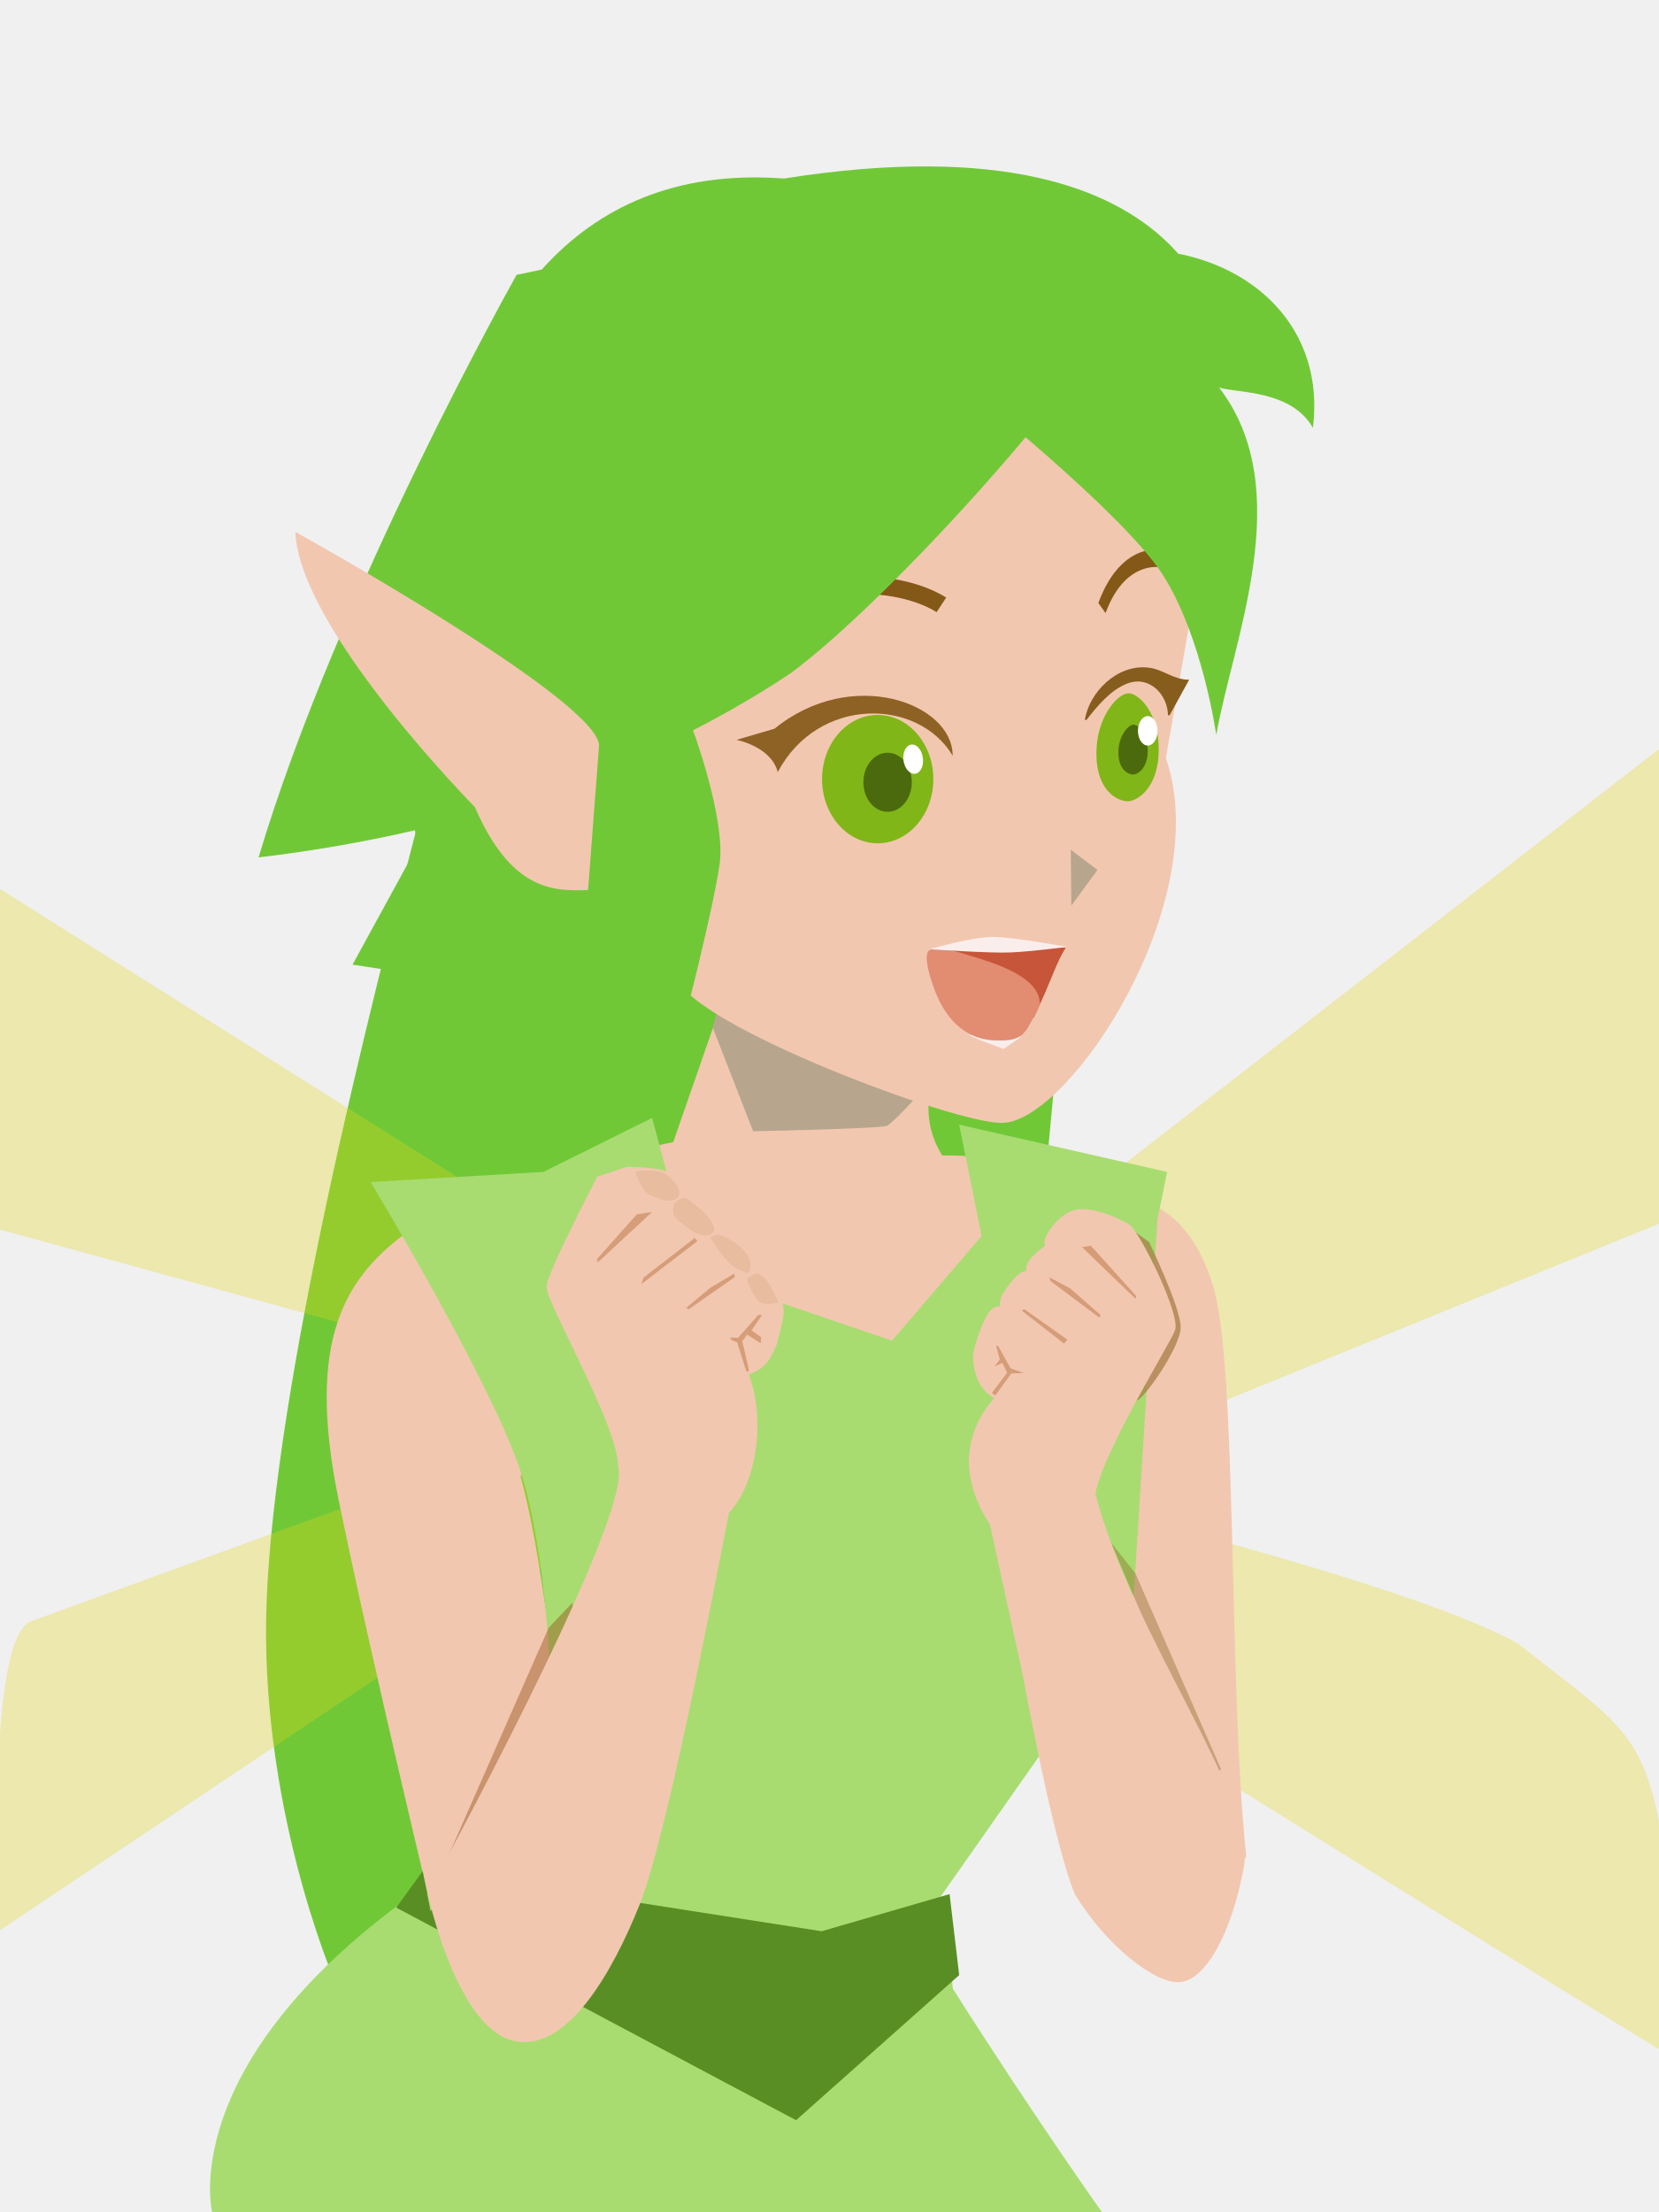
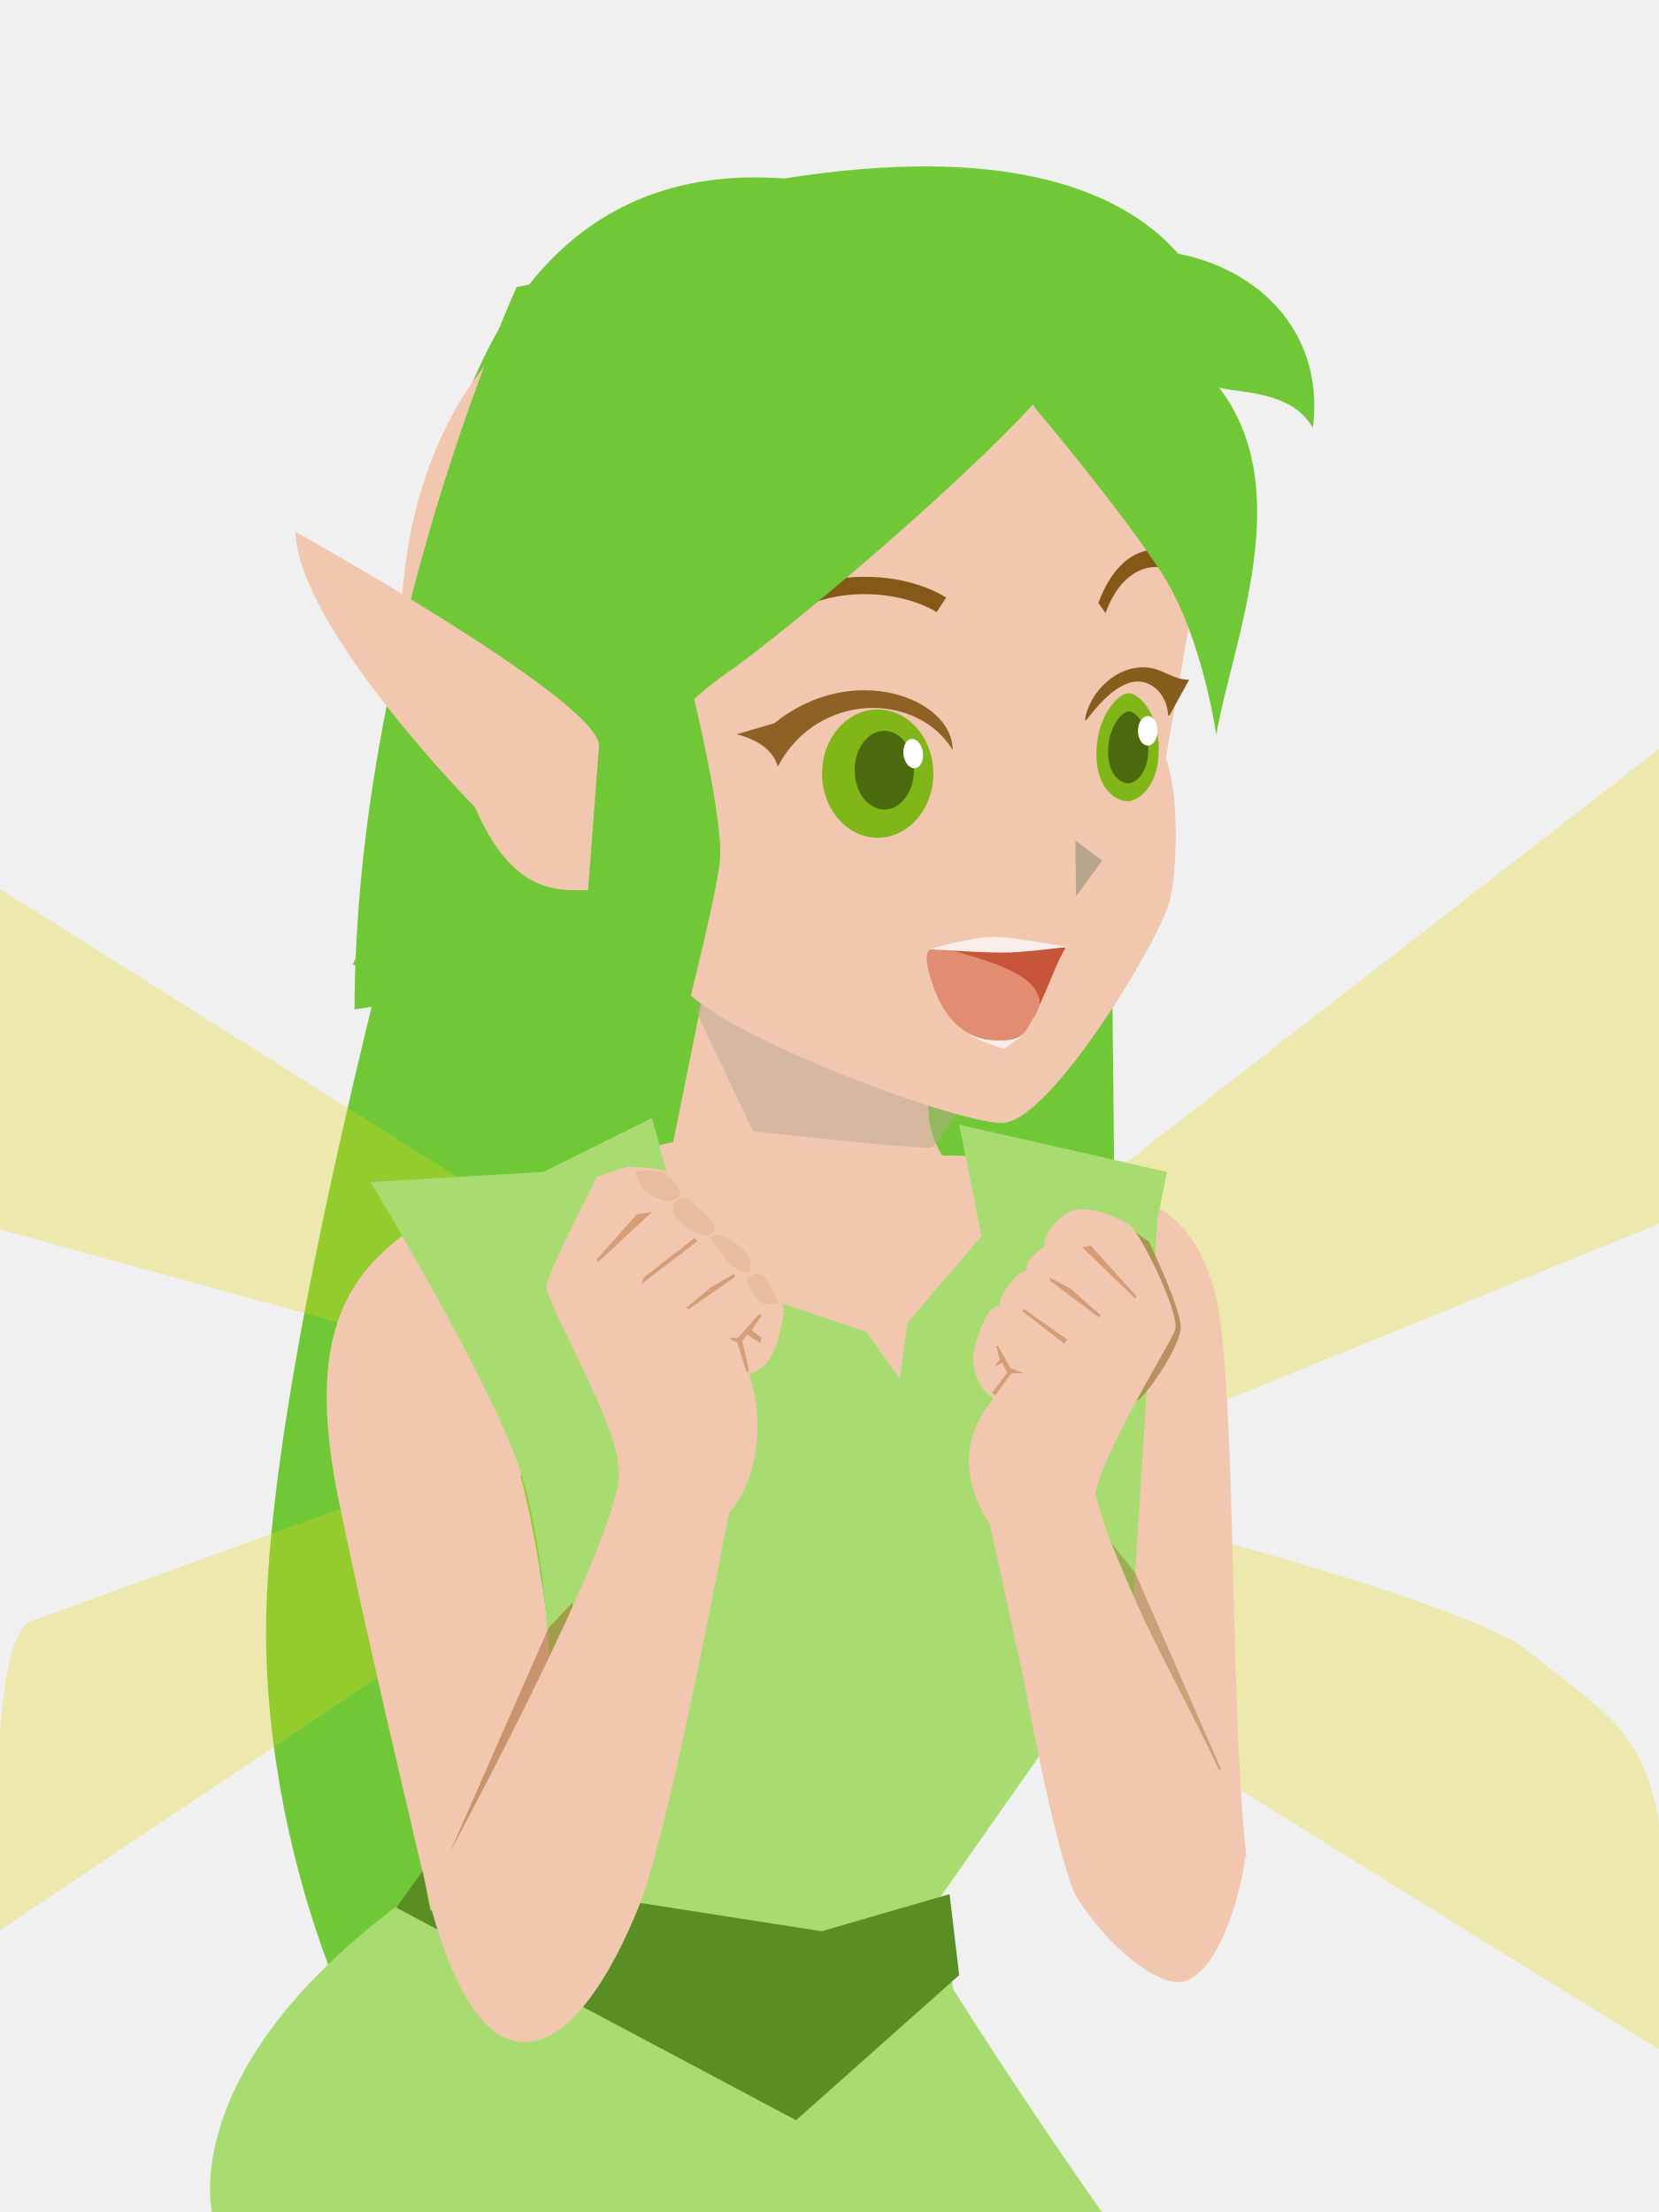
<svg xmlns="http://www.w3.org/2000/svg" width="600" height="800" version="1.1" viewBox="0 0 159 212" id="svg29">
  <defs id="defs29" />
-   <path d="m75 17.1c-41.3-2.96-35.2 62.8-35.2 62.8-6.3 24.2-14.5 58.4-14.3 77.2s7.01 33.8 7.01 33.8l30.5-9.49 23.5 10.5 13.7-79.1 5.93-63.5 11.1-15.1s-0.366-23.7-42.1-17.1z" fill="#71c837" id="path1" />
+   <path d="M 75,17.1 C 33.7,14.14 39.8,79.9 39.8,79.9 c -6.3,24.2 -14.5,58.4 -14.3,77.2 0.2,18.8 7.01,33.8 7.01,33.8 l 30.5,-9.49 23.5,10.5 20.286,-78.368 L 106.14,49.31 l 11.1,-15.1 c 0,0 -0.366,-23.7 -42.1,-17.1 z" fill="#71c837" id="path1" />
  <path d="m 64.147,145.445 8.689,6.93 L 159,117.28 V 71.788 L 64.168,145.389 Z" id="path2" style="fill:#e1d31c;fill-opacity:0.312;stroke-width:0.265" />
  <path d="m 74.319,137.066 3.127,8.588 c 0,0 62.469,39.145 81.554,50.741 v -21.832 c -1.745,-8.759 -4.327,-9.788 -13.576,-17.081 -14.079,-7.79 -71.261,-20.435 -71.261,-20.435 z" id="path3" style="fill:#e1d31c;fill-opacity:0.312;stroke-width:0.265" />
  <path id="path4" style="fill:#e1d31c;fill-opacity:0.312;stroke-width:0.265" d="M 65.191 132.346 L 65.092 132.805 L 65.382 132.699 L 65.191 132.346 z M 65.092 132.805 L 3.133 155.324 C 1.254 155.822 0.376 160.662 0 166.293 L 0 184.993 L 62.905 142.903 L 65.092 132.805 z " />
  <path d="M 64.865,126.063 0,85.2 v 32.645 l 54.573,14.963 10.279,-6.771 z" fill="#e1d31c" fill-opacity="0.312" stroke-width="0.265" id="path6" />
-   <path style="fill:#f2c7b0;fill-opacity:1;stroke:none;stroke-width:0.119;stroke-dasharray:none" d="m 119.446,177.938 c -1.766,-16.583 -0.792,-47.272 -3.231,-54.859 -2.439,-7.588 -6.622,-7.9 -9.518,-9.178 -2.896,-1.278 -10.484,-3.265 -16.389,-3.159 -2.383,-3.782 -0.83,-7.4 -0.83,-7.4 L 70.164,93.237 64.522,109.464 c 0,0 -18.404,3.691 -24.971,8.257 -6.567,4.567 -10.237,10.672 -7.108,25.981 3.129,15.309 9.356,41.157 9.356,41.157 l 12.308,-14.878 c 0,0 -1.657,-19.363 -4.228,-28.514 5.666,-5.778 28.868,-4.891 28.868,-4.891 l 31.25,-4.102 -3.513,23.364 0.562,24.014 c 0,0 8.205,5.463 12.4,-1.914 z" id="path35696-3" />
-   <path style="fill:#a8dc71;fill-opacity:1;stroke:none;stroke-width:0.119;stroke-dasharray:none" d="m 91.928,107.791 2.146,10.673 -8.583,10.026 -19.006,-6.469 -3.985,-14.878 -10.422,5.175 -16.553,0.97 c 0,0 11.614,19.277 14.326,27.632 2.712,8.355 2.966,21.721 2.966,21.721 0,0 -3.715,11.3 -8.196,17.43 -1.983,2.713 -4.77,0.231 -6.337,2.431 C 16.927,198.41 20.329,212 20.329,212 h 85.272 c 0,0 -6.658,-9.377 -14.286,-21.41 -0.415,-5.238 -1.226,-8.733 -1.226,-8.733 l 18.393,-26.198 2.452,-38.812 0.92,-4.528 z" id="path35702-1" />
+   <path style="fill:#f2c7b0;fill-opacity:1;stroke:none;stroke-width:0.119;stroke-dasharray:none" d="m 119.446,177.938 c -1.766,-16.583 -0.792,-47.272 -3.231,-54.859 -2.439,-7.588 -6.622,-7.9 -9.518,-9.178 -2.896,-1.278 -10.484,-3.265 -16.389,-3.159 -2.383,-3.782 -0.83,-7.4 -0.83,-7.4 L 67.798,93.237 64.522,109.464 c 0,0 -18.404,3.691 -24.971,8.257 -6.567,4.567 -10.237,10.672 -7.108,25.981 3.129,15.309 9.356,41.157 9.356,41.157 l 12.308,-14.878 c 0,0 -1.657,-19.363 -4.228,-28.514 5.666,-5.778 28.868,-4.891 28.868,-4.891 l 31.25,-4.102 -3.513,23.364 0.562,24.014 c 0,0 8.205,5.463 12.4,-1.914 z" id="path35696-3" />
+   <path style="fill:#a8dc71;fill-opacity:1;stroke:none;stroke-width:0.119;stroke-dasharray:none" d="m 91.928,107.791 2.146,10.673 -7.078,8.268 -0.774,5.417 -3.189,-4.495 -16.548,-5.632 -3.985,-14.878 -10.422,5.175 -16.553,0.97 c 0,0 11.614,19.277 14.326,27.632 2.712,8.355 2.966,21.721 2.966,21.721 0,0 -3.715,11.3 -8.196,17.43 -1.983,2.713 -4.77,0.231 -6.337,2.431 C 16.927,198.41 20.329,212 20.329,212 h 85.272 c 0,0 -6.658,-9.377 -14.286,-21.41 -0.415,-5.238 -1.226,-8.733 -1.226,-8.733 l 18.393,-26.198 2.452,-38.812 0.92,-4.528 z" id="path35702-1" />
  <path style="fill:#598e24;fill-opacity:1;stroke:none;stroke-width:0.119;stroke-dasharray:none" d="m 91.009,181.534 0.92,7.762 -15.634,13.908 -38.318,-20.376 2.531,-3.503 0.756,3.83 3.374,-3.381 34.109,5.318 z" id="path35703-8" />
  <path style="fill:#a57b43;fill-opacity:0.716;stroke:none;stroke-width:0.119;stroke-dasharray:none;stroke-opacity:1" d="m 108.336,117.743 1.964,4.355 2.005,5.031 -2.709,5.203 c 0,0 -1.559,1.721 -0.687,1.904 0.551,0.116 4.251,-5.105 4.25,-7.028 -4.3e-4,-1.923 -3.032,-8.175 -3.032,-8.175 z" id="path35704" />
  <path style="fill:#8d6a2a;fill-opacity:0.41;stroke:none;stroke-width:0.119;stroke-dasharray:none;stroke-opacity:0.526" d="m 106.47,147.817 2.357,2.992 8.2,18.759 c 0,0 -1.073,0.809 -1.303,0.162 -0.23,-0.647 -9.254,-21.912 -9.254,-21.912 z" id="path35705" />
  <path style="fill:#f2c7b0;fill-opacity:1;stroke:none;stroke-width:0.119;stroke-dasharray:none;stroke-opacity:1" d="m 95.279,133.996 c -3.875,4.457 -2.369,9.154 -0.404,12.109 1.063,4.831 3.168,14.535 3.168,14.535 0,0 2.908,16.024 4.985,20.926 2.999,4.902 7.607,8.541 10.025,8.405 2.418,-0.137 4.993,-4.547 6.178,-11.149 1.185,-6.602 -10.74,-22.077 -14.252,-35.677 0.878,-4.338 7.126,-14.261 7.641,-15.666 0.514,-1.405 -2.942,-8.559 -4.22,-9.982 -0.723,-0.574 -3.999,-2.088 -5.613,-1.473 -1.614,0.615 -3.053,2.802 -2.598,3.337 -0.915,0.717 -2.009,1.537 -1.817,2.465 -0.939,-0.103 -2.365,2.356 -2.365,2.356 0,0 -0.274,0.606 -0.151,1.057 -0.327,-0.125 -0.612,0.086 -0.739,0.182 -0.807,0.561 -1.873,3.836 -1.862,4.571 -0.017,1.169 0.413,3.123 2.024,4.006 z" id="path35690-9" />
  <path style="fill:#f2c7b0;fill-opacity:1;stroke:none;stroke-width:0.119;stroke-dasharray:none" d="M 95.441,129.022 Z" id="path35691-1" />
  <path style="fill:#d59c78;fill-opacity:1;stroke:none;stroke-width:0.119;stroke-dasharray:none" d="m 96.85,131.138 1.273,0.457 -1.192,0.029 -1.544,2.115 -0.325,-0.229 1.463,-1.944 -0.461,-0.943 -0.759,0.343 0.515,-0.658 -0.352,-1.344 0.19,0.029 z" id="path35692-2" />
  <path style="fill:#d59c78;fill-opacity:1;stroke:none;stroke-width:0.119;stroke-dasharray:none" d="m 97.934,125.62 0.244,-0.143 4.118,2.916 -0.325,0.372 z" id="path35693-7" />
  <path style="fill:#d59c78;fill-opacity:1;stroke:none;stroke-width:0.119;stroke-dasharray:none" d="m 100.562,122.418 0.135,0.372 4.66,3.488 0.135,-0.229 -2.926,-2.573 z" id="path35694-0" />
  <path style="fill:#d59c78;fill-opacity:1;stroke:none;stroke-width:0.119;stroke-dasharray:none" d="m 108.826,124.477 -5.121,-4.946 0.84,-0.143 4.362,4.831 z" id="path35695-9" />
  <path style="fill:#975520;fill-opacity:0.459;stroke:none;stroke-width:0.119;stroke-dasharray:none;stroke-opacity:0.526" d="m 54.864,153.601 -2.276,2.401 -9.863,22.413 12.464,-21.384 z" id="path35706" />
  <path style="fill:#f2c7b0;fill-opacity:1;stroke:none;stroke-width:0.119;stroke-dasharray:none;stroke-opacity:0.526" d="m 48.947,195.517 c 5.316,1.579 9.854,-6.707 12.355,-12.979 2.501,-6.271 6.844,-28.652 8.562,-37.564 2.585,-2.68 3.576,-8.783 1.897,-13.265 1.951,-0.594 2.268,-2.07 2.709,-2.916 0.412,-1.834 0.902,-2.899 0.46,-4.19 -0.442,-1.292 -1.316,-3.363 -2.444,-3.148 0.079,-0.896 -1.919,-3.723 -3.651,-3.536 0.05,-1.309 -2.279,-3.43 -3.343,-3.295 0.124,-0.957 -0.787,-1.787 -1.188,-2.156 -0.918,-0.652 -4.236,-0.635 -4.236,-0.635 l -2.831,0.951 c 0,0 -4.692,8.988 -4.85,10.463 -0.158,1.475 6.776,13.176 6.855,17.267 1.551,4.738 -18.193,40.939 -18.262,40.909 0,0 2.649,12.514 7.966,14.094 z" id="path35697-6" />
  <path style="fill:#b8713e;fill-opacity:0.485;stroke:none;stroke-width:0.119;stroke-dasharray:none" d="m 61.464,123.076 0.217,-0.629 4.904,-3.802 0.244,0.314 z" id="path35698-0" />
  <path style="fill:#b8713e;fill-opacity:0.485;stroke:none;stroke-width:0.119;stroke-dasharray:none" d="m 65.745,125.363 2.33,-1.944 2.276,-1.344 0.081,0.314 -4.416,3.087 z" id="path35699-6" />
  <path style="fill:#b8713e;fill-opacity:0.485;stroke:none;stroke-width:0.119;stroke-dasharray:none" d="m 62.494,116.158 -5.202,4.831 -0.081,-0.314 3.82,-4.288 z" id="path35700-2" />
  <path style="fill:#b8713e;fill-opacity:0.485;stroke:none;stroke-width:0.119;stroke-dasharray:none" d="m 72.682,126.02 -1.951,2.201 -0.732,-0.029 0.081,0.229 0.569,0.229 0.867,2.744 c 0,0 0.244,0.172 0.244,-0.057 0,-0.229 -0.623,-2.802 -0.623,-2.802 l 0.461,-0.629 1.301,0.829 0.054,-0.572 -0.921,-0.658 1.003,-1.487 z" id="path35701-6" />
  <path style="fill:#9e792f;fill-opacity:0.136;stroke:none;stroke-width:0.119;stroke-dasharray:none;stroke-opacity:0.526" d="m 68.094,118.627 c 0,0 1.486,2.639 2.759,3.073 0.52,0.177 0.862,0.547 1.035,0 0.453,-1.439 -1.585,-2.905 -2.912,-3.335 -0.415,-0.134 -0.881,0.263 -0.881,0.263 z" id="path35707" />
  <path style="fill:#9e792f;fill-opacity:0.136;stroke:none;stroke-width:0.119;stroke-dasharray:none;stroke-opacity:0.526" d="m 64.569,115.514 c 0.12,-0.497 0.919,-0.862 1.341,-0.606 0.421,0.255 3.381,2.556 2.299,3.335 -0.53,0.382 -1.621,0.025 -2.376,-0.627 -0.894,-0.772 -1.549,-0.921 -1.264,-2.102 z" id="path35708" />
  <path style="fill:#9e792f;fill-opacity:0.136;stroke:none;stroke-width:0.119;stroke-dasharray:none;stroke-opacity:0.526" d="m 60.891,112.28 c 0,0 2.107,-0.351 2.989,0.303 0.589,0.437 1.527,1.435 1.15,2.082 -0.489,0.838 -2.08,0.239 -2.893,-0.243 -0.783,-0.464 -1.245,-2.143 -1.245,-2.143 z" id="path35709" />
  <path style="fill:#9e792f;fill-opacity:0.136;stroke:none;stroke-width:0.119;stroke-dasharray:none;stroke-opacity:0.526" d="m 72.616,122.064 c 1.073,0.27 1.993,2.79 1.993,2.79 0,0 -1.193,0.285 -1.686,0 -0.738,-0.426 -1.36,-2.244 -1.36,-2.244 0,0 0.673,-0.642 1.054,-0.546 z" id="path35710" />
  <g fill="none" stroke-linecap="round" stroke-linejoin="round" id="g11">
    <circle r="0" stroke="#c53822" stroke-width="2.26" style="paint-order:stroke markers fill" id="circle6" />
    <g stroke="#924019" id="g9">
      <circle r="0" stroke-width="1.29" style="paint-order:stroke markers fill" id="circle7" />
      <circle transform="scale(1,-1)" r="0" stroke-width="3.6" style="paint-order:stroke markers fill" id="circle8" />
      <circle transform="scale(1,-1)" r="0" stroke-width="3.6" style="paint-order:stroke markers fill" id="circle9" />
    </g>
    <circle transform="scale(1,-1)" r="0" stroke="#4d4320" stroke-width="4.38" style="paint-order:stroke markers fill" id="circle10" />
    <circle transform="scale(1,-1)" r="0" stroke="#4d4320" stroke-width="3.52" style="paint-order:stroke markers fill" id="circle11" />
  </g>
-   <path d="m70.3 90.8-1.98 7.71 3.86 9.91s12.1-0.238 12.8-0.516 4.57-4.65 4.57-4.65l-0.215-7.2z" fill="#b7a68d" id="path13" />
-   <g id="g1" transform="matrix(1.053848,0,0,1,-6.976036,1.142599)">
-     <path d="m 116,51.3 -3.35,20.2 c 4.48,13.8 -8.736,34.773 -14.818,34.973 C 93.702,106.699 69.35,97.01 68.25,92.6 c 0,0 -20.4,-11 -23.8,-21.8 -3.4,-10.8 -3.2,-48.5 32.5,-48.6 35.7,-0.083 36.2,31.5 36.2,31.5 z" fill="#f2c7b0" id="path14" />
-     <path d="m 112,70.7 c 0,3.59 -1.9,4.95 -2.82,4.95 -0.919,0 -2.85,-0.976 -2.85,-4.57 0,-3.59 1.99,-5.78 2.91,-5.78 0.919,0 2.76,1.8 2.76,5.39 z" fill="#80b617" stroke-width="1.46" id="path15" />
-     <path d="m 111,70.8 c 0,1.66 -0.895,2.29 -1.33,2.29 -0.433,0 -1.34,-0.452 -1.34,-2.11 0,-1.66 0.938,-2.67 1.37,-2.67 0.433,0 1.3,0.833 1.3,2.49 z" fill="#4b6a0d" stroke-width="0.682" id="path16" />
-     <path d="m 104,80.3 2.43,1.93 -2.38,3.43 z" fill="#b7a68d" id="path21" />
-     <ellipse cx="111" cy="68.9" rx="0.891" ry="1.41" fill="#ffffff" id="ellipse22" />
-     <path d="m 69.6,68.7 c 0,0 3.05,8.67 2.46,13 -0.59,4.33 -3.08,14.5 -3.08,14.5 l -30.3,-4.89 13.8,-26.6 z" fill="#71c837" id="path23" />
-     <path d="m 83.7,54.2 c -3.37,0.341 -6.81,1.84 -9.04,5.05 l 1.32,0.966 c 1.9,-2.74 4.85,-4.04 7.87,-4.35 3.02,-0.306 6.09,0.439 7.95,1.66 l 0.869,-1.4 c -2.27,-1.48 -5.62,-2.25 -8.99,-1.91 z" color="#000000" fill="#845816" stroke-width="1.38" style="-inkscape-stroke:none" id="path24" />
-     <path d="m 111,51.6 c -1.67,0.341 -3.38,1.84 -4.49,5.05 l 0.654,0.966 c 0.944,-2.74 2.41,-4.04 3.91,-4.35 1.5,-0.306 3.02,0.439 3.95,1.66 l 0.431,-1.4 c -1.13,-1.48 -2.79,-2.25 -4.46,-1.91 z" color="#000000" fill="#845816" stroke-width="0.971" style="-inkscape-stroke:none" id="path25" />
-     <path d="M 107,30.3 C 104.73,35.98 87.5,56.4 78.5,63.4 64.5,73.2 47.574,78.852 30.135,81.031 37.335,55.631 53.6,25.2 53.6,25.2 c 31.1,-7.03 41,-7.73 53.4,5.04 z" fill="#71c837" id="path26" />
-     <path d="m 94.1,35.7 c 0,0 14.7,12.3 18.3,18.3 3.6,6 4.83,15.3 4.83,15.3 1.51,-9.1 7.41,-23.5 0.258,-33.3 1.6,0.541 6.57,0.204 8.53,3.864 1.39,-11.7 -8.82,-18.604 -19.47,-16.804 -2.09,-2.31 -15.4,-8.97 -17.1,-4.58 z" fill="#71c837" id="path27" />
-     <path d="M 61.1,70.3 C 60.969,65.91 33.481,49.828 33.481,49.828 33.799,59.118 49.8,76.2 49.8,76.2 c 3.34,8.09 7.18,8.07 10.3,7.96 z" fill="#f2c7b0" id="path28" />
-     <g id="g32" transform="translate(-1.06,0.53)">
-       <ellipse cx="87.5" cy="73" rx="5.06" ry="6.15" fill="#80b617" id="ellipse17" />
-       <path d="m 94.309,70.736 c -3.12,-5.5 -12.2,-5.74 -15.9,1.59 -0.589,-2.45 -3.75,-3.09 -3.75,-3.09 l 3.46,-1.07 c 7.03,-6.03 16.2,-2.43 16.2,2.57 -0.479,0.393 -0.01,0 -0.01,0 z" fill="#8e6224" id="path18" />
-       <ellipse cx="88.4" cy="73.3" rx="2.2" ry="2.83" fill="#4b6a0d" stroke-width="1.31" id="ellipse28" />
-       <ellipse transform="rotate(-6.64)" cx="81.9" cy="81.1" rx="0.891" ry="1.41" fill="#ffffff" id="ellipse29" />
-     </g>
-     <path style="fill:#865d1d;stroke:none;stroke-width:0.148" d="m 105.28,67.857 h 0.148 c 0.961,-1.297 2.163,-2.863 3.706,-3.487 2.051,-0.828 3.689,1.116 3.706,3.042 h 0.148 l 1.779,-3.41 c -1.481,-1.46e-4 -2.313,-0.985 -3.706,-1.159 -2.837,-0.354 -5.383,2.352 -5.782,5.013 z" id="path4471" />
-     <path d="m 97.716,98.536 1.808,-0.33 -1.629,1.18 c -2.562,-0.969 -2.115,-0.84 -3.238,-1.378 z" fill="#faeeec" id="path19" style="stroke-width:1.018" />
-     <g id="g29" transform="matrix(0.5626862,0,0,0.5626862,-14.19042,20.81887)">
-       <path style="fill:#c75539;stroke:none;stroke-width:0.265" d="m 192.111,122.339 -3.195,0.897 c 5.747,3.175 9.786,7.225 15.145,11.088 l 1.764,-4.087 c 1.214,-2.915 2.134,-5.728 3.407,-7.857 z" id="path5978" />
-       <path style="fill:#e28c72;stroke:none;stroke-width:0.265" d="m 187.174,122.828 c -1.123,0.88 0.349,5.229 0.725,6.349 1.628,4.842 4.773,8.986 10.241,9.01 1.387,0.006 2.817,0.035 3.947,-0.906 0.724,-0.603 1.136,-1.449 1.552,-2.274 0.493,-0.976 1.477,-2.308 1.38,-3.445 -0.379,-4.437 -7.706,-6.676 -11.12,-7.772 -1.34,-0.43 -5.488,-1.931 -6.726,-0.961 z" id="path5984" />
-     </g>
-     <path d="m 96.957,88.659 c 1.979,0.008 6.657,0.951 6.657,0.951 0,0 -3.111,0.442 -5.092,0.531 -1.981,0.089 -7.355,-0.311 -7.355,-0.311 0,0 3.81,-1.179 5.789,-1.172 z" fill="#faeeec" id="path19-6" style="stroke-width:1.018" />
+   <path d="M 70.3,90.8 66.694,96.884 72.18,108.42 c 0,0 16.387,1.832 17.087,1.554 0.7,-0.278 3.831,-5.537 3.831,-5.537 L 89.335,96.054 Z" fill="#b7a68d" id="path13" style="fill:#b7a68d;fill-opacity:0.476" />
+   <path d="m 115.27,52.443 -3.53,20.2 c 1.328,3.881 1.059,10.371 0.436,13.461 -0.715,3.547 -11.445,21.367 -16.052,21.511 -4.352,0.226 -30.016,-9.463 -31.175,-13.873 0,0 -21.499,-11 -25.082,-21.8 -3.583,-10.8 -3.372,-48.5 34.25,-48.6 37.622,-0.083 38.149,31.5 38.149,31.5 z" fill="#f2c7b0" id="path14" style="stroke-width:1.027" />
+   <path d="m 111.055,71.843 c 0,3.59 -2.002,4.95 -2.972,4.95 -0.968,0 -3.003,-0.976 -3.003,-4.57 0,-3.59 2.097,-5.78 3.067,-5.78 0.968,0 2.909,1.8 2.909,5.39 z" fill="#80b617" stroke-width="1.499" id="path15" />
+   <path d="m 110.062,71.769 c 0,2.397 -1.294,3.307 -1.922,3.307 -0.626,0 -1.937,-0.653 -1.937,-3.047 0,-2.397 1.356,-3.856 1.98,-3.856 0.626,0 1.879,1.203 1.879,3.596 z" fill="#4b6a0d" stroke-width="0.985" id="path16" />
+   <path d="m 103.068,80.556 2.561,1.93 -2.508,3.43 z" fill="#b7a68d" id="path21" style="stroke-width:1.027" />
+   <ellipse cx="110.001" cy="70.043" rx="0.939" ry="1.41" fill="#ffffff" id="ellipse22" style="stroke-width:1.027" />
+   <path d="m 65.535,62.943 c 0,0 4.051,15.569 3.429,19.899 -0.622,4.33 -3.246,14.5 -3.246,14.5 l -31.932,-4.89 14.543,-26.6 z" fill="#71c837" id="path23" style="stroke-width:1.027" />
+   <path d="m 81.231,55.343 c -3.551,0.341 -7.177,1.84 -9.527,5.05 l 1.391,0.966 c 2.002,-2.74 5.111,-4.04 8.294,-4.35 3.183,-0.306 6.418,0.439 8.378,1.66 l 0.916,-1.4 c -2.392,-1.48 -5.923,-2.25 -9.474,-1.91 z" color="#000000" fill="#845816" stroke-width="1.417" style="-inkscape-stroke:none" id="path24" />
+   <path d="m 110.001,52.743 c -1.76,0.341 -3.562,1.84 -4.732,5.05 l 0.689,0.966 c 0.995,-2.74 2.54,-4.04 4.121,-4.35 1.581,-0.306 3.183,0.439 4.163,1.66 l 0.454,-1.4 c -1.191,-1.48 -2.94,-2.25 -4.7,-1.91 z" color="#000000" fill="#845816" stroke-width="0.997" style="-inkscape-stroke:none" id="path25" />
+   <path d="m 103.551,32.834 c -2.392,5.68 -23.752,24.218 -33.236,31.218 -14.754,9.8 -17.956,30.506 -36.335,32.684 0.061,-35.436 15.53,-69.211 15.53,-69.211 32.775,-7.03 34.845,-11.911 47.912,0.859 z" fill="#71c837" id="path26" style="stroke-width:1.027" />
+   <path d="m 99.287,39.208 c 0,0 8.395,9.935 12.189,15.935 3.794,6 5.09,15.3 5.09,15.3 1.591,-9.1 7.809,-23.5 0.272,-33.3 1.686,0.541 6.924,0.204 8.989,3.864 1.465,-11.7 -9.295,-18.604 -20.518,-16.804 -2.203,-2.31 -16.229,-8.97 -18.021,-4.58 z" fill="#71c837" id="path27" style="stroke-width:1.027" />
+   <path d="m 57.414,71.443 c -0.138,-4.39 -29.106,-20.472 -29.106,-20.472 0.335,9.29 17.197,26.372 17.197,26.372 3.52,8.09 7.567,8.07 10.855,7.96 z" fill="#f2c7b0" id="path28" style="stroke-width:1.027" />
+   <ellipse cx="84.119" cy="74.143" rx="5.332" ry="6.15" fill="#80b617" id="ellipse17" style="stroke-width:1.027" />
+   <path d="m 91.294,71.879 c -3.288,-5.5 -12.857,-5.74 -16.756,1.59 -0.621,-2.45 -3.952,-3.09 -3.952,-3.09 l 3.646,-1.07 c 7.409,-6.03 17.072,-2.43 17.072,2.57 -0.505,0.393 -0.011,0 -0.011,0 z" fill="#8e6224" id="path18" style="stroke-width:1.027" />
+   <ellipse cx="84.753" cy="73.815" rx="2.841" ry="3.771" fill="#4b6a0d" stroke-width="1.718" id="ellipse28" />
+   <ellipse transform="matrix(0.9939542,-0.1097954,0.1217671,0.9925587,0,0)" cx="78.08" cy="81.407" rx="0.938" ry="1.411" fill="#ffffff" id="ellipse29" style="stroke-width:1.027" />
+   <path style="fill:#865d1d;stroke:none;stroke-width:0.152" d="m 103.973,69 h 0.156 c 1.013,-1.297 2.279,-2.863 3.906,-3.487 2.161,-0.828 3.888,1.116 3.906,3.042 h 0.156 l 1.875,-3.41 c -1.561,-1.46e-4 -2.438,-0.985 -3.906,-1.159 -2.99,-0.354 -5.673,2.352 -6.093,5.013 z" id="path4471" />
+   <path d="m 96.002,99.678 1.905,-0.33 -1.717,1.18 c -2.7,-0.969 -2.229,-0.84 -3.413,-1.378 z" fill="#faeeec" id="path19" style="stroke-width:1.045" />
+   <g id="g29" transform="matrix(0.5929858,0,0,0.5626862,-21.93058,21.96147)">
+     <path style="fill:#c75539;stroke:none;stroke-width:0.265" d="m 192.111,122.339 -3.195,0.897 c 5.747,3.175 9.786,7.225 15.145,11.088 l 1.764,-4.087 c 1.214,-2.915 2.134,-5.728 3.407,-7.857 z" id="path5978" />
+     <path style="fill:#e28c72;stroke:none;stroke-width:0.265" d="m 187.174,122.828 c -1.123,0.88 0.349,5.229 0.725,6.349 1.628,4.842 4.773,8.986 10.241,9.01 1.387,0.006 2.817,0.035 3.947,-0.906 0.724,-0.603 1.136,-1.449 1.552,-2.274 0.493,-0.976 1.477,-2.308 1.38,-3.445 -0.379,-4.437 -7.706,-6.676 -11.12,-7.772 -1.34,-0.43 -5.488,-1.931 -6.726,-0.961 z" id="path5984" />
  </g>
+   <path d="m 95.202,89.801 c 2.086,0.008 7.015,0.951 7.015,0.951 0,0 -3.278,0.442 -5.366,0.531 -2.088,0.089 -7.751,-0.311 -7.751,-0.311 0,0 4.015,-1.179 6.101,-1.172 z" fill="#faeeec" id="path19-6" style="stroke-width:1.045" />
</svg>
